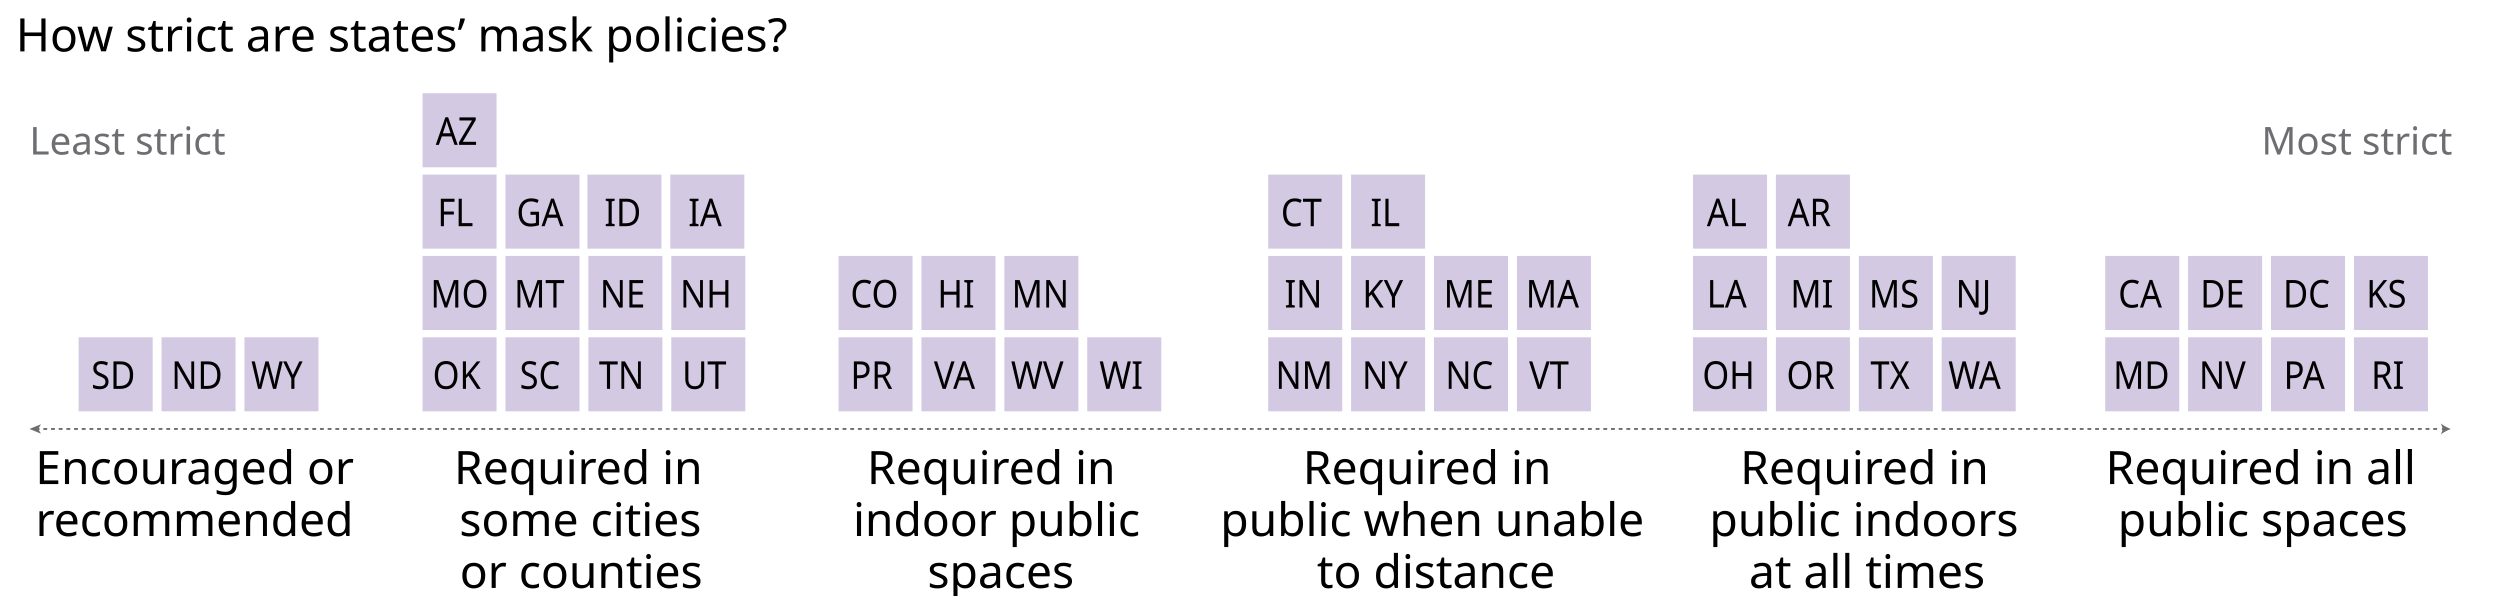
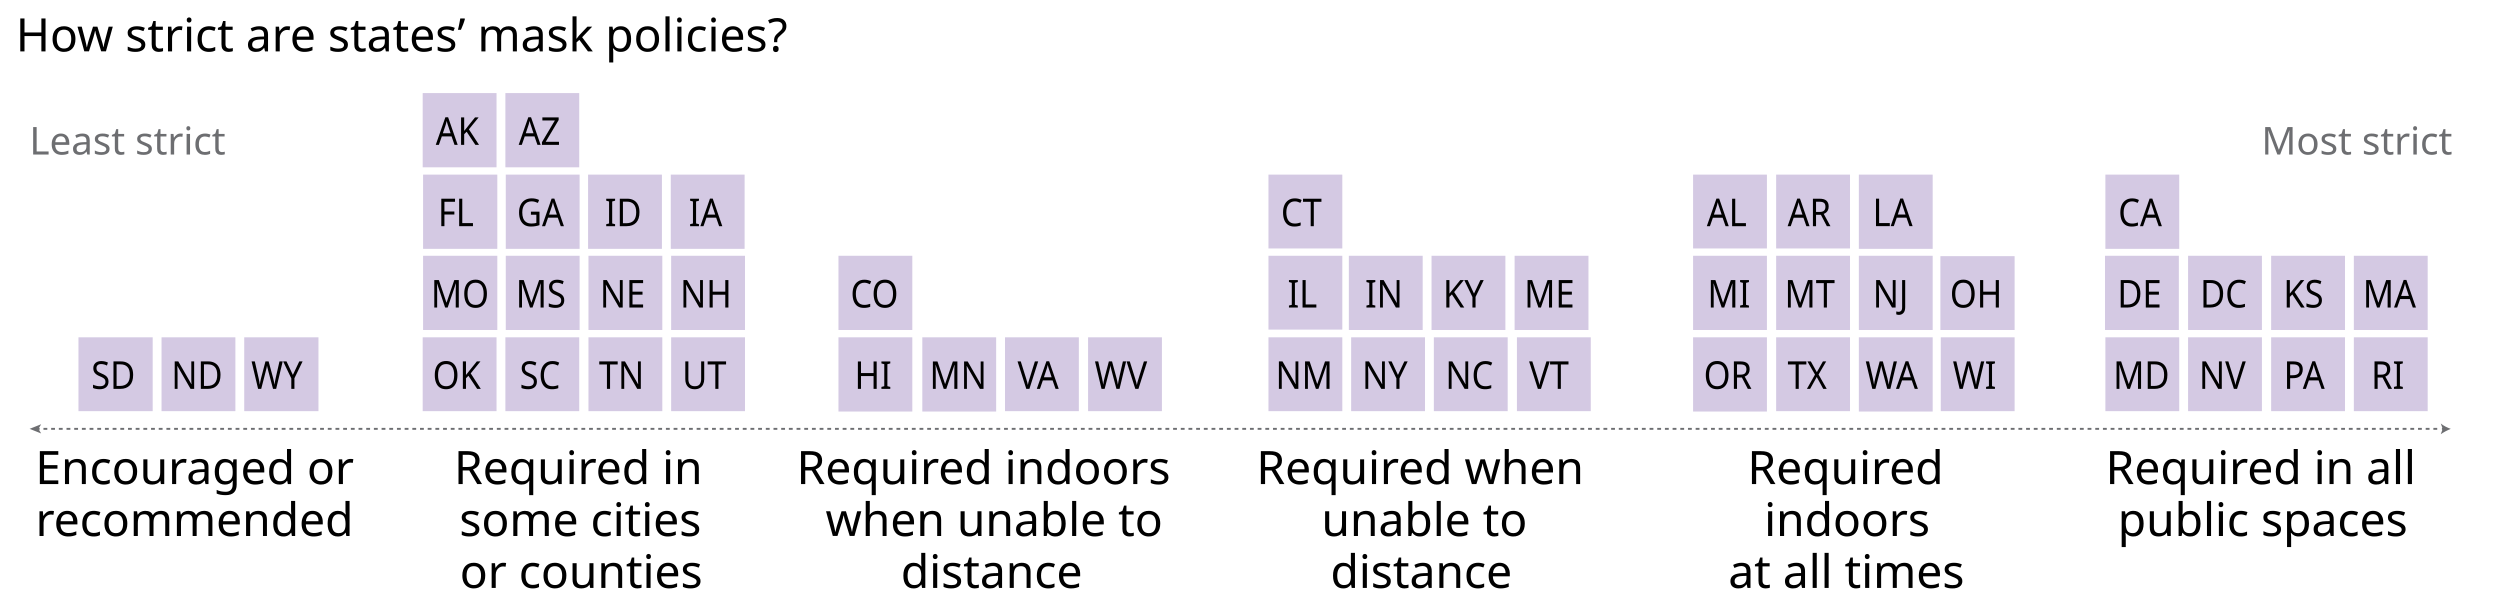
- <svg xmlns="http://www.w3.org/2000/svg" xmlns:xlink="http://www.w3.org/1999/xlink" viewBox="0 0 650 154.76">
+ <svg xmlns="http://www.w3.org/2000/svg" xmlns:xlink="http://www.w3.org/1999/xlink" viewBox="0 0 650 154.8">
  <style>.K{font-size:10px}.L{fill:#d4c9e3}.M{font-family:IBMPlexSerif-Bold}.N{font-size:12px}.O{font-family:IBMPlexSerif}.P{fill:#6d6e71}.Q{font-family:IBMPlexSerif-Light}</style>
  <text transform="translate(4.118 13.37)" font-family="IBMPlexSerif-SemiBold" class="N">How strict are states’ mask policies?</text>
  <g fill="none" stroke="#6d6e71" stroke-width=".5" stroke-miterlimit="10">
-     <path d="M9.77 111.53h.5" />
-     <path d="M11.27 111.53H634.4" stroke-dasharray="0.999,0.999" />
-     <path d="M634.9 111.53h.5" />
+     <path d="M9.8 111.5h.5" />
+     <path d="M11.3,111.5h623.1" stroke-dasharray="0.999,0.999" />
+     <path d="M634.9 111.5h.5" />
  </g>
-   <g class="P">
-     <path d="M7.65 111.53l3 1.22-.7-1.22.7-1.22zm629.55 0c-.85.32-1.9.86-2.56 1.43l.52-1.43-.52-1.43c.65.57 1.7 1.1 2.56 1.43z" />
-     <text transform="translate(7.653 40.174)" class="K Q">Least strict</text>
-     <text transform="translate(587.981 40.173)" class="K Q">Most strict</text>
-   </g>
-   <text>
-     <tspan x="9.204" y="125.865" class="N O">Encouraged or</tspan>
-     <tspan x="9.254" y="139.365" class="N O">recommended</tspan>
-     <tspan x="118.055" y="125.865" class="N O">Required in</tspan>
-     <tspan x="119.435" y="139.365" class="N O">some cities</tspan>
-     <tspan x="119.555" y="152.865" class="N O">or counties</tspan>
-     <tspan x="225.418" y="125.865" class="N O">Required in </tspan>
-     <tspan x="221.798" y="139.365" class="N O">indoor public</tspan>
-     <tspan x="241.138" y="152.865" class="N O">spaces</tspan>
-     <tspan x="338.748" y="125.865" class="N O">Required in </tspan>
-     <tspan x="317.278" y="139.365" class="N O">public when unable</tspan>
-     <tspan x="342.398" y="152.865" class="N O">to distance</tspan>
-     <tspan x="452.459" y="125.865" class="N O">Required in</tspan>
-     <tspan x="444.449" y="139.365" class="N O">public indoors</tspan>
-     <tspan x="454.739" y="152.865" class="N O">at all times</tspan>
-     <tspan x="547.46" y="125.865" class="N O">Required in all</tspan>
-     <tspan x="550.62" y="139.365" class="N O">public spaces</tspan>
-   </text>
-   <path d="M20.44 87.7H39.7v19.25H20.44z" class="L" />
-   <text transform="matrix(.894 0 0 1 23.7275 101.1087)" class="K M">SD</text>
-   <path d="M42 87.7h19.25v19.25H42z" class="L" />
-   <text transform="matrix(.894 0 0 1 44.5575 101.1087)" class="K M">ND</text>
-   <path d="M63.55 87.7H82.8v19.25H63.55z" class="L" />
-   <text transform="matrix(.894 0 0 1 65.3021 101.1087)" class="K M">WY</text>
-   <path d="M109.86 24.24h19.25V43.5h-19.25z" class="L" />
-   <text transform="matrix(.894 0 0 1 113.2977 37.6597)" class="K M">AZ</text>
+   <path d="M7.7 111.5l3 1.2-.7-1.2.7-1.2-3 1.2zm629.5 0a13.05 13.05 0 0 0-2.6 1.4l.5-1.4-.5-1.4c.7.6 1.7 1.1 2.6 1.4z" class="P" />
+   <text transform="translate(7.653 40.174)" class="K P Q">Least strict</text>
+   <text transform="translate(587.981 40.173)" class="K P Q">Most strict</text>
+   <text transform="translate(9.204 125.865)" class="N O">Encouraged or</text>
+   <text transform="translate(9.254 139.365)" class="N O">recommended</text>
+   <text transform="translate(118.055 125.865)" class="N O">Required in</text>
+   <text transform="translate(119.435 139.365)" class="N O">some cities</text>
+   <text transform="translate(119.555 152.865)" class="N O">or counties</text>
+   <text transform="translate(207.113 125.865)" class="N O">Required indoors </text>
+   <text transform="translate(214.643 139.365)" class="N O">when unable to</text>
+   <text transform="translate(234.22 152.865)" class="N O">distance</text>
+   <text transform="translate(326.671 125.865)" class="N O">Required when</text>
+   <text transform="translate(343.578 139.365)" class="N O">unable to</text>
+   <text transform="translate(345.93 152.865)" class="N O">distance</text>
+   <text transform="translate(454.347 125.865)" class="N O">Required</text>
+   <text transform="translate(458.691 139.365)" class="N O">indoors</text>
+   <text transform="translate(449.36 152.865)" class="N O">at all times</text>
+   <text transform="translate(547.46 125.865)" class="N O">Required in all</text>
+   <text transform="translate(550.62 139.365)" class="N O">public spaces</text>
+   <path d="M20.4,87.7h19.3v19.2H20.4V87.7z" class="L" />
+   <text transform="matrix(.894 0 0 1 23.7275 101.1089)" class="K M">SD</text>
+   <path d="M42,87.7h19.2v19.2H42V87.7z" class="L" />
+   <text transform="matrix(.894 0 0 1 44.5576 101.1089)" class="K M">ND</text>
+   <path d="M63.5,87.7h19.3v19.2H63.5V87.7z" class="L" />
+   <text transform="matrix(.894 0 0 1 65.3022 101.1089)" class="K M">WY</text>
+   <path d="M109.9,24.2h19.2v19.3h-19.2V24.2z" class="L" />
+   <text transform="matrix(.894 0 0 1 113.2979 37.6597)" class="K M">AK</text>
+   <path d="M110,45.4h19.3v19.3H110V45.4z" class="L" />
+   <text transform="matrix(.894 0 0 1 113.8746 58.8046)" class="K M">FL</text>
+   <path d="M131.5,45.4h19.2v19.3h-19.2V45.4z" class="L" />
+   <text transform="matrix(.894 0 0 1 134.4086 58.8046)" class="K M">GA</text>
+   <path d="M152.9,45.4h19.2v19.3h-19.2V45.4z" class="L" />
+   <text transform="matrix(.894 0 0 1 157.2552 58.8046)" class="K M">ID</text>
+   <path d="M174.4,45.4h19.2v19.3h-19.2V45.4z" class="L" />
+   <text transform="matrix(.894 0 0 1 179.0643 58.8046)" class="K M">IA</text>
+   <path d="M110,66.5h19.3v19.3H110V66.5z" class="L" />
+   <text transform="matrix(.894 0 0 1 112.0509 79.9615)" class="K M">MO</text>
+   <path d="M461.7,66.5H481v19.3h-19.2V66.5z" class="L" />
+   <text transform="matrix(.894 0 0 1 463.9995 79.964)" class="K M">MT</text>
+   <path d="M153,66.5h19.2v19.3H153V66.5z" class="L" />
+   <text transform="matrix(.894 0 0 1 155.981 79.959)" class="K M">NE</text>
  <use xlink:href="#B" class="L" />
-   <text transform="matrix(.894 0 0 1 113.7447 58.8095)" class="K M">FL</text>
-   <use xlink:href="#B" x="21.56" class="L" />
-   <text transform="matrix(.894 0 0 1 134.2885 58.8095)" class="K M">GA</text>
-   <use xlink:href="#B" x="42.87" class="L" />
-   <text transform="matrix(.894 0 0 1 157.135 58.8093)" class="K M">ID</text>
-   <use xlink:href="#B" x="64.42" class="L" />
-   <text transform="matrix(.894 0 0 1 178.944 58.8093)" class="K M">IA</text>
+   <text transform="matrix(.894 0 0 1 176.8335 79.959)" class="K M">NH</text>
  <use xlink:href="#C" class="L" />
-   <text transform="matrix(.894 0 0 1 111.921 79.9591)" class="K M">MO</text>
-   <use xlink:href="#C" x="21.56" class="L" />
-   <text transform="matrix(.894 0 0 1 133.6893 79.9591)" class="K M">MT</text>
-   <use xlink:href="#C" x="43.11" class="L" />
-   <text transform="matrix(.894 0 0 1 155.9811 79.9591)" class="K M">NE</text>
-   <use xlink:href="#C" x="64.67" class="L" />
-   <text transform="matrix(.894 0 0 1 176.8333 79.9589)" class="K M">NH</text>
-   <use xlink:href="#B" y="42.3" class="L" />
-   <text transform="matrix(.894 0 0 1 112.4975 101.1087)" class="K M">OK</text>
-   <use xlink:href="#B" x="21.56" y="42.3" class="L" />
-   <text transform="matrix(.894 0 0 1 135.1156 101.1087)" class="K M">SC</text>
-   <use xlink:href="#B" x="43.11" y="42.3" class="L" />
-   <text transform="matrix(.894 0 0 1 155.722 101.1087)" class="K M">TN</text>
-   <use xlink:href="#B" x="64.67" y="42.3" class="L" />
-   <text transform="matrix(.894 0 0 1 177.37 101.1087)" class="K M">UT</text>
-   <use xlink:href="#C" x="108.16" class="L" />
-   <text transform="matrix(.894 0 0 1 221.1262 79.9591)" class="K M">CO</text>
-   <use xlink:href="#C" x="129.71" class="L" />
-   <text transform="matrix(.894 0 0 1 243.7311 79.9591)" class="K M">HI</text>
-   <use xlink:href="#C" x="151.27" class="L" />
-   <text transform="matrix(.894 0 0 1 263.0499 79.959)" class="K M">MN</text>
-   <use xlink:href="#B" x="108.16" y="42.3" class="L" />
-   <text transform="matrix(.894 0 0 1 221.14 101.1087)" class="K M">PR</text>
-   <use xlink:href="#B" x="129.71" y="42.3" class="L" />
-   <text transform="matrix(.894 0 0 1 242.8146 101.1087)" class="K M">VA</text>
-   <use xlink:href="#B" x="151.27" y="42.3" class="L" />
-   <text transform="matrix(.894 0 0 1 262.8444 101.1087)" class="K M">WV</text>
-   <use xlink:href="#B" x="172.82" y="42.3" class="L" />
-   <text transform="matrix(.894 0 0 1 285.8198 101.1087)" class="K M">WI</text>
-   <use xlink:href="#B" x="219.87" class="L" />
-   <text transform="matrix(.894 0 0 1 333.0481 58.8093)" class="K M">CT</text>
-   <use xlink:href="#B" x="241.42" class="L" />
-   <text transform="matrix(.894 0 0 1 356.3141 58.8093)" class="K M">IL</text>
-   <use xlink:href="#C" x="219.87" class="L" />
-   <text transform="matrix(.894 0 0 1 333.9778 79.9591)" class="K M">IN</text>
-   <use xlink:href="#C" x="241.42" class="L" />
-   <text transform="matrix(.894 0 0 1 354.2399 79.9591)" class="K M">KY</text>
-   <use xlink:href="#C" x="262.97" class="L" />
-   <text transform="matrix(.894 0 0 1 375.3648 79.9591)" class="K M">ME</text>
-   <path d="M394.4 66.54h19.25V85.8H394.4z" class="L" />
-   <text transform="matrix(.894 0 0 1 396.7221 79.9591)" class="K M">MA</text>
-   <use xlink:href="#B" x="219.87" y="42.3" class="L" />
-   <text transform="matrix(.894 0 0 1 331.6487 101.1089)" class="K M">NM</text>
-   <use xlink:href="#B" x="241.42" y="42.3" class="L" />
-   <text transform="matrix(.894 0 0 1 354.1418 101.1089)" class="K M">NY</text>
-   <use xlink:href="#B" x="262.97" y="42.3" class="L" />
-   <text transform="matrix(.894 0 0 1 375.8077 101.1089)" class="K M">NC</text>
-   <path d="M394.4 87.7h19.25v19.25H394.4z" class="L" />
+   <text transform="matrix(.894 0 0 1 112.4976 101.1089)" class="K M">OK</text>
+   <use xlink:href="#C" x="21.5" class="L" />
+   <text transform="matrix(.894 0 0 1 135.1157 101.1089)" class="K M">SC</text>
+   <path d="M153,87.7h19.2v19.2H153V87.7z" class="L" />
+   <text transform="matrix(.894 0 0 1 155.7222 101.1089)" class="K M">TN</text>
+   <use xlink:href="#C" x="64.6" class="L" />
+   <text transform="matrix(.894 0 0 1 177.3701 101.1089)" class="K M">UT</text>
+   <path d="M218,66.5h19.2v19.3H218V66.5z" class="L" />
+   <text transform="matrix(.894 0 0 1 221.126 79.959)" class="K M">CO</text>
+   <path d="M218,87.7h19.2V107H218V87.7z" class="L" />
+   <text transform="matrix(.894 0 0 1 222.1814 101.114)" class="K M">HI</text>
+   <path d="M239.8,87.7H259V107h-19.2V87.7z" class="L" />
+   <text transform="matrix(.894 0 0 1 241.6848 101.114)" class="K M">MN</text>
+   <use xlink:href="#C" x="151.4" class="L" />
+   <text transform="matrix(.894 0 0 1 264.5594 101.1089)" class="K M">VA</text>
+   <use xlink:href="#C" x="173" class="L" />
+   <text transform="matrix(.894 0 0 1 284.5897 101.1089)" class="K M">WV</text>
+   <use xlink:href="#C" x="394.7" class="L" />
+   <text transform="matrix(.894 0 0 1 507.6998 101.1089)" class="K M">WI</text>
+   <path d="M329.7,45.4H349v19.2h-19.2V45.4z" class="L" />
+   <text transform="matrix(.894 0 0 1 333.0483 58.8096)" class="K M">CT</text>
+   <path d="M329.7,66.5H349v19.2h-19.2V66.5z" class="L" />
+   <text transform="matrix(.894 0 0 1 334.7645 79.9546)" class="K M">IL</text>
+   <use xlink:href="#B" x="176.2" class="L" />
+   <text transform="matrix(.894 0 0 1 354.913 79.959)" class="K M">IN</text>
+   <use xlink:href="#B" x="197.7" class="L" />
+   <text transform="matrix(.894 0 0 1 375.1752 79.959)" class="K M">KY</text>
+   <path d="M393.8,66.5H413v19.3h-19.2V66.5z" class="L" />
+   <text transform="matrix(.894 0 0 1 396.2997 79.959)" class="K M">ME</text>
+   <path d="M612,66.5h19.2v19.3H612V66.5z" class="L" />
+   <text transform="matrix(.894 0 0 1 614.3427 79.959)" class="K M">MA</text>
+   <path d="M329.7,87.7H349v19.2h-19.2V87.7z" class="L" />
+   <text transform="matrix(.894 0 0 1 331.6489 101.1089)" class="K M">NM</text>
+   <use xlink:href="#C" x="241.4" class="L" />
+   <text transform="matrix(.894 0 0 1 354.1416 101.1089)" class="K M">NY</text>
+   <path d="M372.8 87.7H392v19.2h-19.2V87.7z" class="L" />
+   <text transform="matrix(.894 0 0 1 375.8076 101.1089)" class="K M">NC</text>
+   <use xlink:href="#C" x="284.5" class="L" />
  <text transform="matrix(.894 0 0 1 397.5674 101.1089)" class="K M">VT</text>
-   <use xlink:href="#B" x="330.32" class="L" />
-   <text transform="matrix(.894 0 0 1 443.7725 58.8093)" class="K M">AL</text>
-   <use xlink:href="#B" x="351.87" class="L" />
-   <text transform="matrix(.894 0 0 1 464.7812 58.8093)" class="K M">AR</text>
-   <use xlink:href="#C" x="330.32" class="L" />
-   <text transform="matrix(.894 0 0 1 443.7726 79.9591)" class="K M">LA</text>
-   <use xlink:href="#C" x="351.87" class="L" />
-   <text transform="matrix(.894 0 0 1 465.5054 79.9591)" class="K M">MI</text>
-   <path d="M483.3 66.54h19.25V85.8H483.3z" class="L" />
-   <text transform="matrix(.894 0 0 1 485.933 79.9591)" class="K M">MS</text>
-   <use xlink:href="#C" x="394.98" class="L" />
-   <text transform="matrix(.894 0 0 1 508.4886 79.9591)" class="K M">NJ</text>
-   <use xlink:href="#B" x="330.32" y="42.3" class="L" />
-   <text transform="matrix(.894 0 0 1 442.6192 101.1089)" class="K M">OH</text>
-   <use xlink:href="#B" x="351.87" y="42.3" class="L" />
-   <text transform="matrix(.894 0 0 1 464.5044 101.1089)" class="K M">OR</text>
-   <path d="M483.3 87.7h19.25v19.25H483.3z" class="L" />
-   <text transform="matrix(.894 0 0 1 486.3221 101.1089)" class="K M">TX</text>
-   <use xlink:href="#B" x="394.98" y="42.3" class="L" />
-   <text transform="matrix(.894 0 0 1 506.5394 101.1089)" class="K M">WA</text>
+   <path d="M440.2,45.4h19.2v19.2h-19.2V45.4z" class="L" />
+   <text transform="matrix(.894 0 0 1 443.7725 58.8096)" class="K M">AL</text>
+   <path d="M461.7,45.4H481v19.2h-19.2V45.4z" class="L" />
+   <text transform="matrix(.894 0 0 1 464.7812 58.8096)" class="K M">AR</text>
+   <path d="M483.3,45.4h19.2v19.3h-19.2V45.4z" class="L" />
+   <text transform="matrix(.894 0 0 1 486.8925 58.799)" class="K M">LA</text>
+   <use xlink:href="#B" x="265.7" class="L" />
+   <text transform="matrix(.894 0 0 1 443.9509 79.964)" class="K M">MI</text>
+   <use xlink:href="#B" x="-43" class="L" />
+   <text transform="matrix(.894 0 0 1 134.1136 79.959)" class="K M">MS</text>
+   <use xlink:href="#B" x="308.8" class="L" />
+   <text transform="matrix(.894 0 0 1 486.9333 79.964)" class="K M">NJ</text>
+   <path d="M504.5,66.6h19.3v19.2h-19.3V66.6z" class="L" />
+   <text transform="matrix(.894 0 0 1 506.9742 79.9589)" class="K M">OH</text>
+   <path d="M440.2,87.7h19.2V107h-19.2V87.7z" class="L" />
+   <text transform="matrix(.894 0 0 1 442.9648 101.1089)" class="K M">OR</text>
+   <path d="M461.8,87.7H481v19.2h-19.2V87.7z" class="L" />
+   <text transform="matrix(.894 0 0 1 464.7822 101.1089)" class="K M">TX</text>
+   <path d="M483.3,87.7h19.2V107h-19.2V87.7z" class="L" />
+   <text transform="matrix(.894 0 0 1 484.999 101.1089)" class="K M">WA</text>
+   <path d="M547.4,45.4h19.2v19.3h-19.2V45.4z" class="L" />
+   <text transform="matrix(.894 0 0 1 550.7422 58.8145)" class="K M">CA</text>
+   <use xlink:href="#B" x="372.8" class="L" />
+   <text transform="matrix(.894 0 0 1 550.5172 79.9595)" class="K M">DE</text>
+   <use xlink:href="#B" x="394.4" class="L" />
+   <text transform="matrix(.894 0 0 1 572.0357 79.9595)" class="K M">DC</text>
+   <use xlink:href="#B" x="416" class="L" />
+   <text transform="matrix(.894 0 0 1 593.6832 79.9595)" class="K M">KS</text>
  <use xlink:href="#C" x="437.5" class="L" />
-   <text transform="matrix(.894 0 0 1 550.7421 79.9594)" class="K M">CA</text>
-   <path d="M568.9 66.54h19.25V85.8H568.9z" class="L" />
-   <text transform="matrix(.894 0 0 1 572.077 79.9594)" class="K M">DE</text>
+   <text transform="matrix(.894 0 0 1 549.4375 101.1094)" class="K M">MD</text>
+   <use xlink:href="#C" x="459" class="L" />
+   <text transform="matrix(.894 0 0 1 571.7422 101.1094)" class="K M">NV</text>
  <use xlink:href="#C" x="480.6" class="L" />
-   <text transform="matrix(.894 0 0 1 593.5955 79.9594)" class="K M">DC</text>
-   <use xlink:href="#C" x="502.16" class="L" />
-   <text transform="matrix(.894 0 0 1 615.2433 79.9594)" class="K M">KS</text>
-   <use xlink:href="#B" x="437.5" y="42.3" class="L" />
-   <text transform="matrix(.894 0 0 1 549.437 101.1092)" class="K M">MD</text>
-   <path d="M568.9 87.7h19.25v19.25H568.9z" class="L" />
-   <text transform="matrix(.894 0 0 1 571.7421 101.1092)" class="K M">NV</text>
-   <use xlink:href="#B" x="480.6" y="42.3" class="L" />
-   <text transform="matrix(.894 0 0 1 593.761 101.1092)" class="K M">PA</text>
-   <use xlink:href="#B" x="502.16" y="42.3" class="L" />
-   <text transform="matrix(.894 0 0 1 616.5084 101.1092)" class="K M">RI</text>
+   <text transform="matrix(.894 0 0 1 593.7607 101.1094)" class="K M">PA</text>
+   <path d="M612,87.7h19.2v19.2H612V87.7z" class="L" />
+   <text transform="matrix(.894 0 0 1 616.5088 101.1094)" class="K M">RI</text>
+   <path d="M131.4,24.2h19.2v19.3h-19.2V24.2z" class="L" />
+   <text transform="matrix(.894 0 0 1 134.8578 37.6597)" class="K M">AZ</text>
  <defs>
-     <path id="B" d="M109.86 45.4h19.25v19.25h-19.25z" />
-     <path id="C" d="M109.86 66.54h19.25V85.8h-19.25z" />
+     <path id="B" d="M174.5,66.5h19.2v19.3h-19.2V66.5z" />
+     <path id="C" d="M109.9,87.7h19.2v19.2h-19.2V87.7z" />
  </defs>
</svg>
